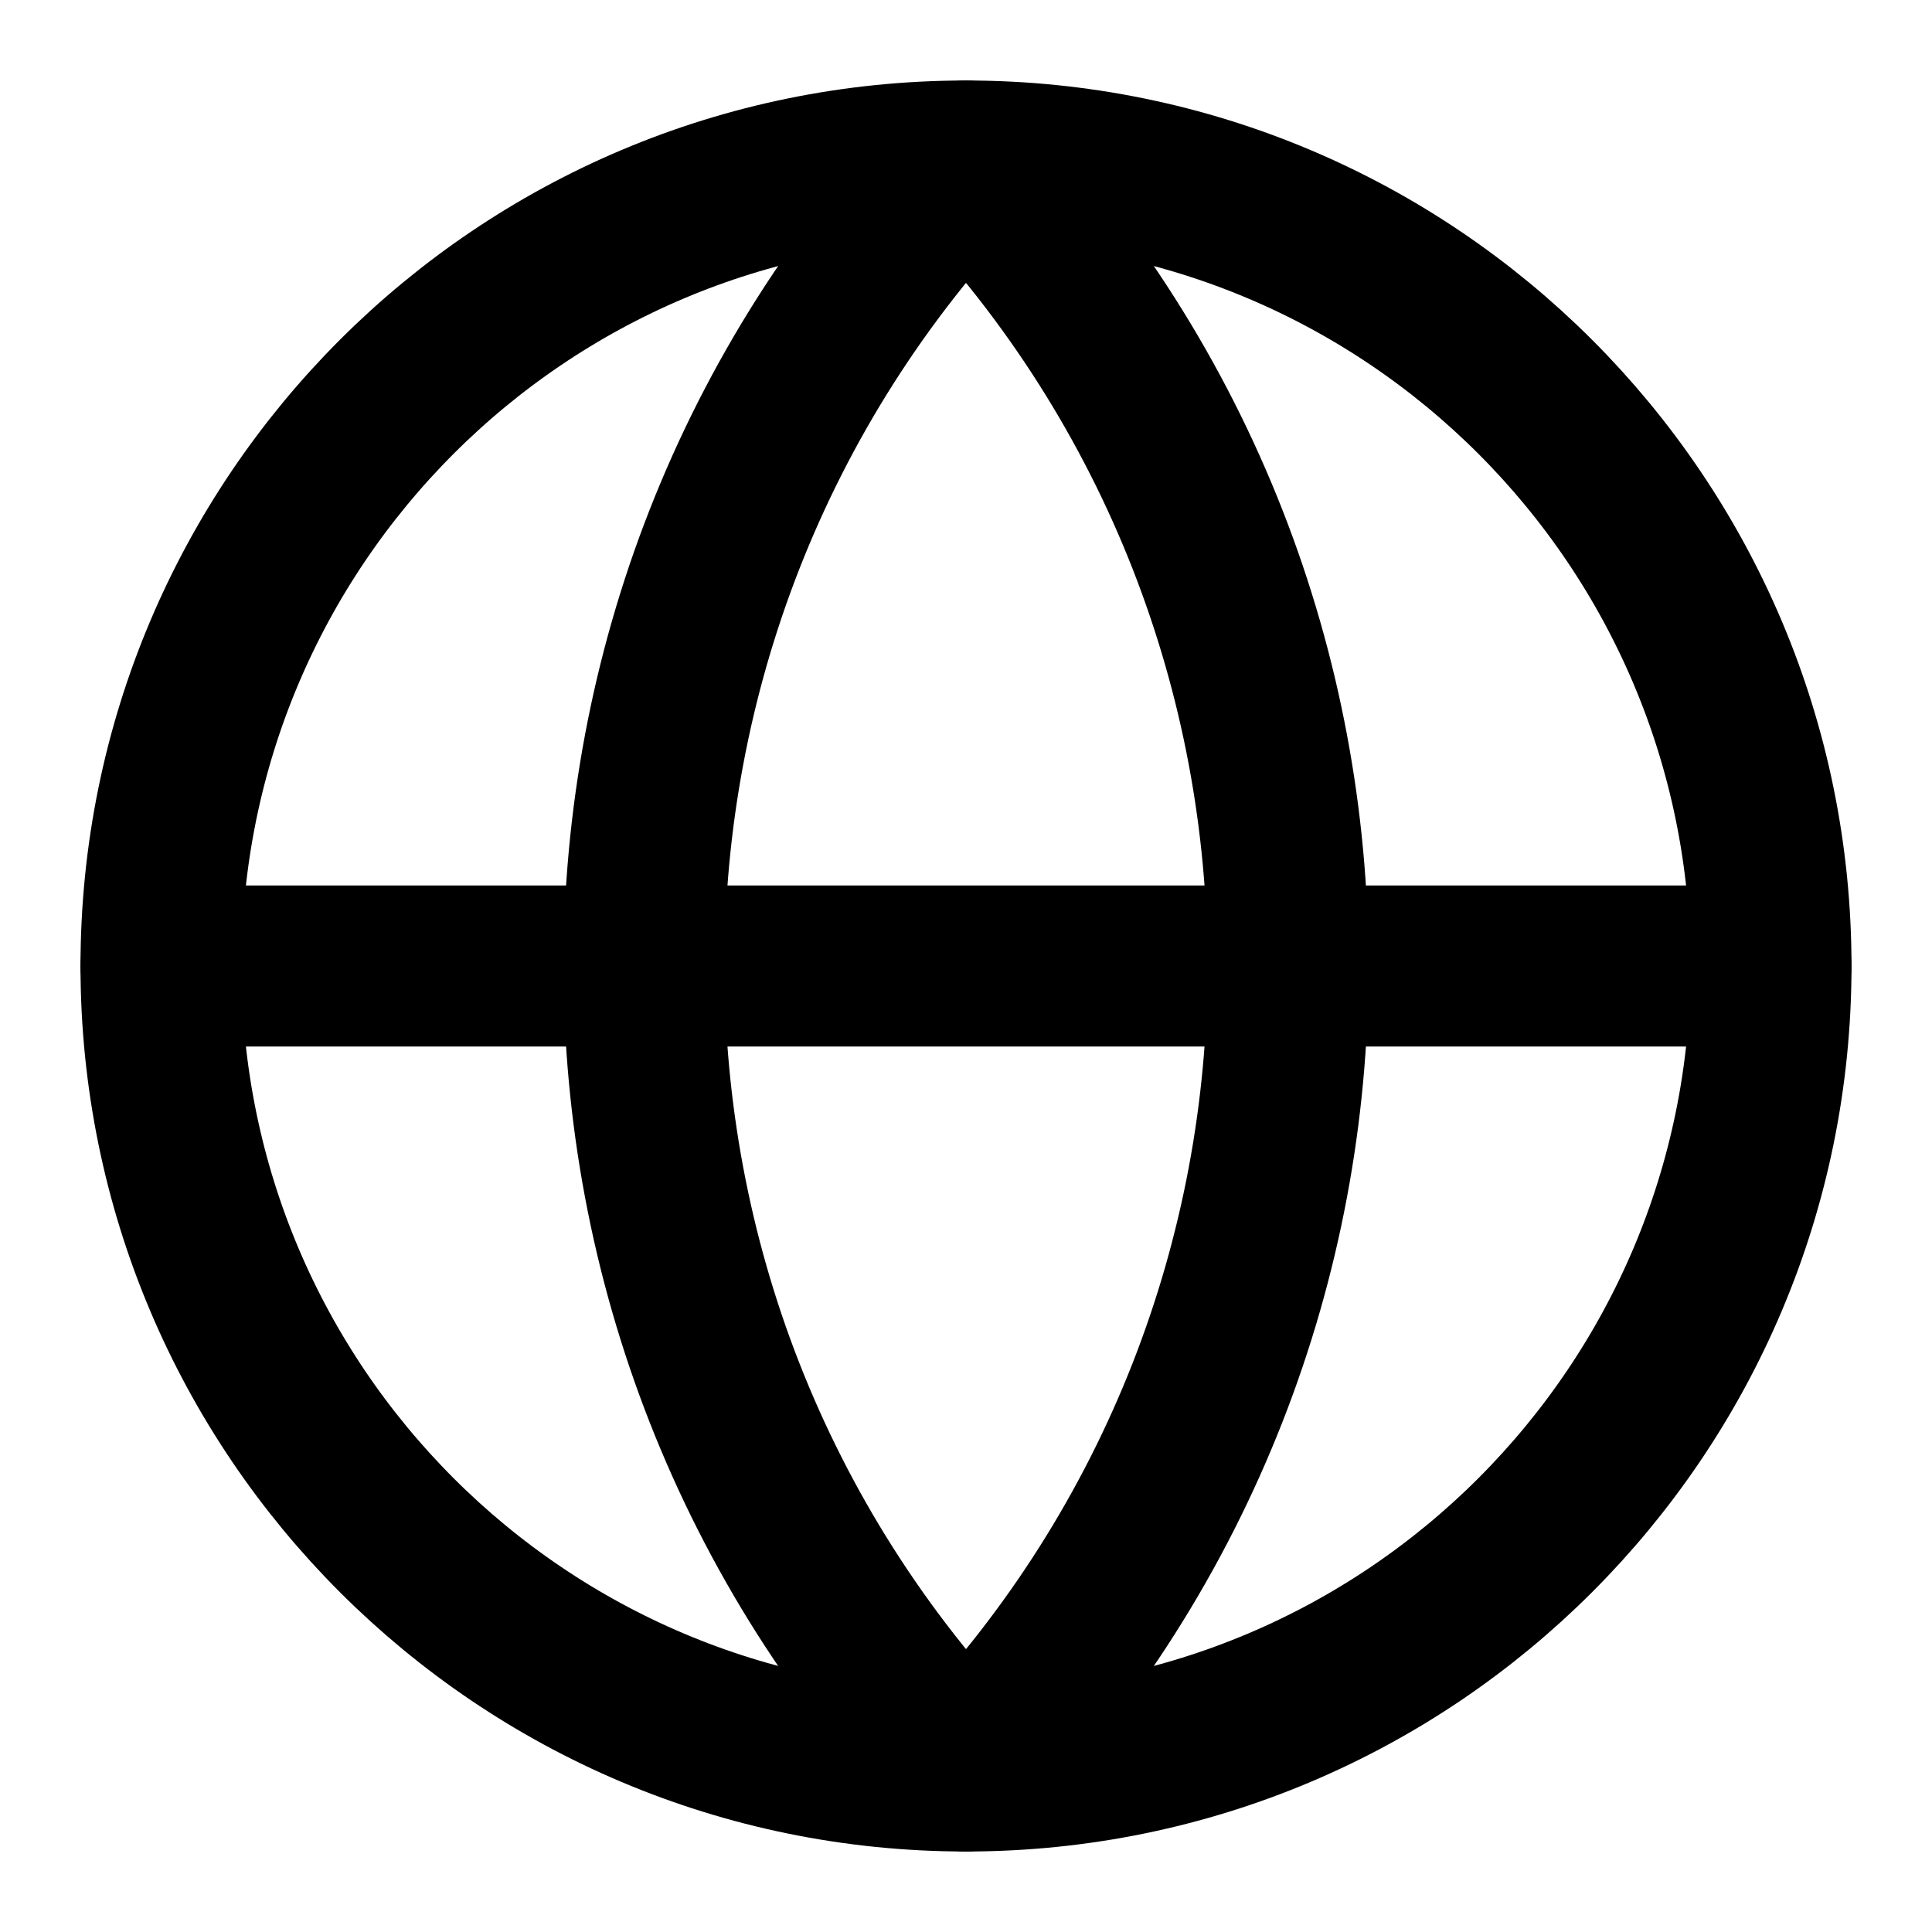
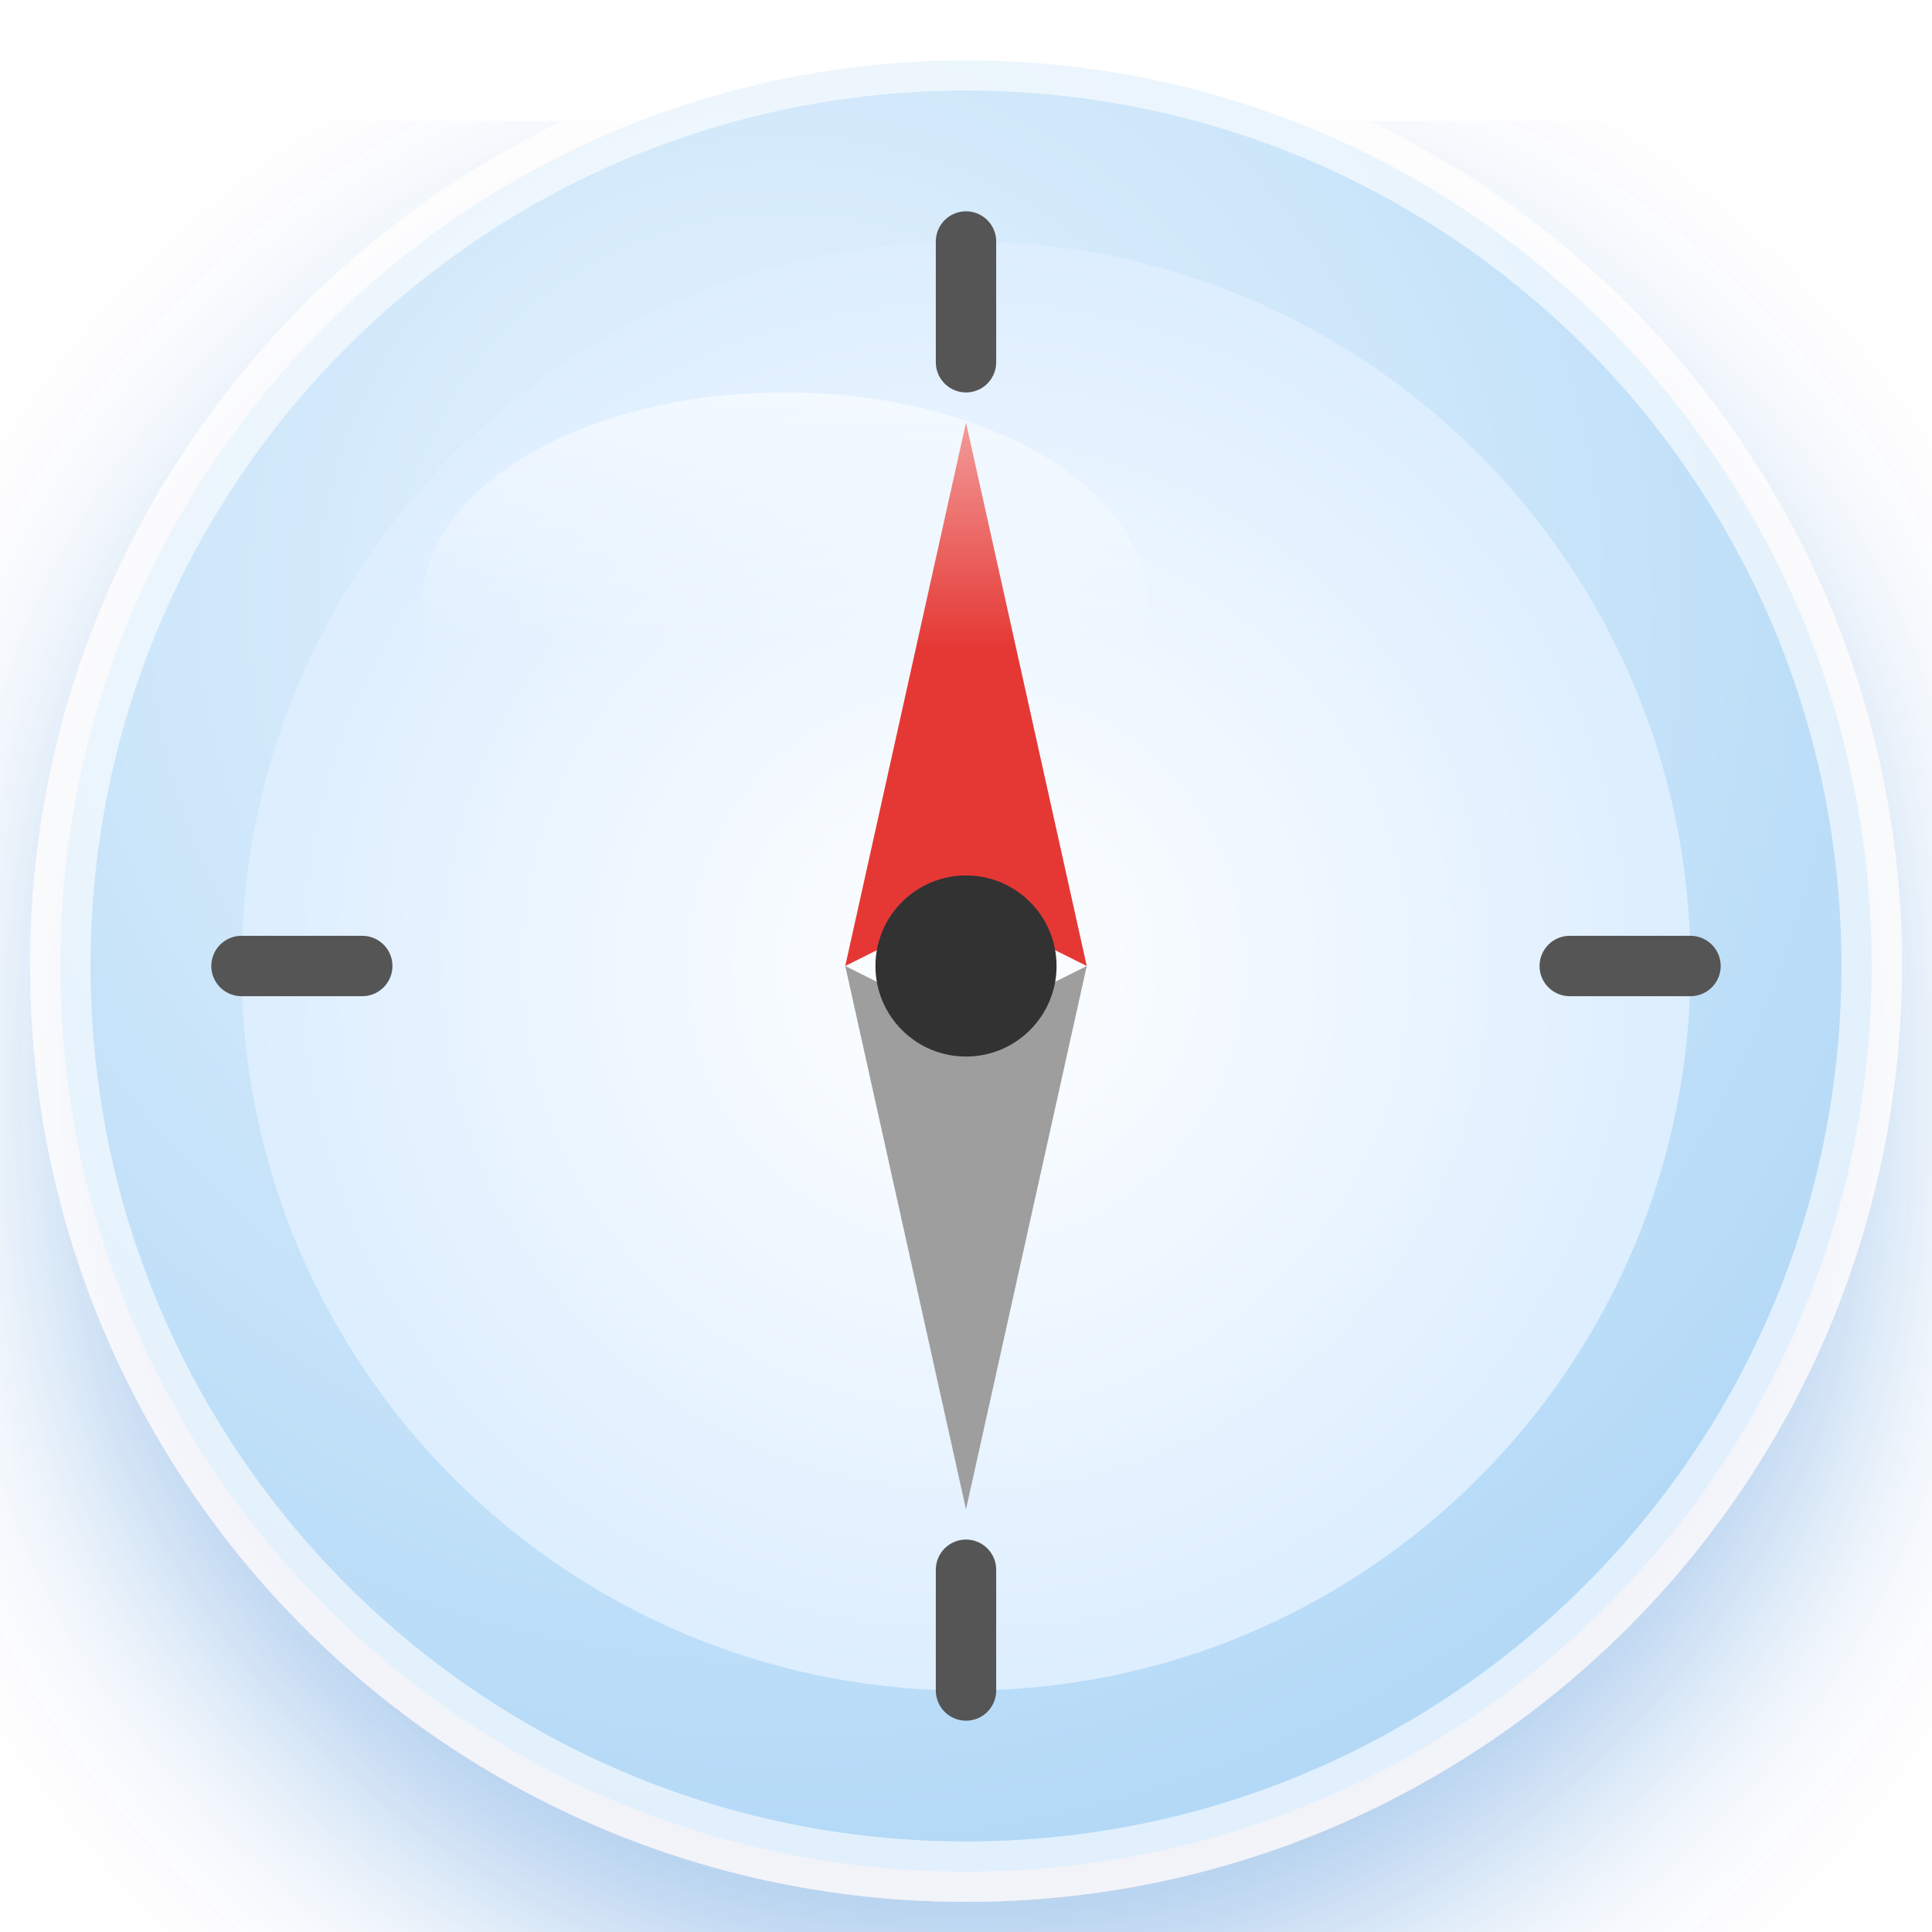
- <svg xmlns="http://www.w3.org/2000/svg" width="24" height="24" viewBox="0 0 24 24" fill="none" stroke="currentColor" stroke-width="2" stroke-linecap="round" stroke-linejoin="round">
-   <circle cx="12" cy="12" r="10" />
-   <path d="M12 2a14.5 14.5 0 0 0 0 20 14.5 14.5 0 0 0 0-20" />
-   <path d="M2 12h20" />
+ <svg xmlns="http://www.w3.org/2000/svg" viewBox="0 0 64 64">
+   <defs>
+     <radialGradient id="bg" cx="40%" cy="30%" r="70%">
+       <stop offset="0%" stop-color="#e8f4fd" />
+       <stop offset="100%" stop-color="#b3d9f7" />
+     </radialGradient>
+     <radialGradient id="inner" cx="50%" cy="50%" r="50%">
+       <stop offset="0%" stop-color="#ffffff" />
+       <stop offset="100%" stop-color="#ddeeff" />
+     </radialGradient>
+     <linearGradient id="gl" x1="0%" y1="0%" x2="0%" y2="60%">
+       <stop offset="0%" stop-color="rgba(255,255,255,0.7)" />
+       <stop offset="100%" stop-color="rgba(255,255,255,0)" />
+     </linearGradient>
+     <filter id="s">
+       <feDropShadow dx="0" dy="4" stdDeviation="4" flood-color="rgba(0,100,200,0.35)" />
+     </filter>
+   </defs>
+   <g filter="url(#s)">
+     <circle cx="32" cy="32" r="30" fill="url(#bg)" />
+     <circle cx="32" cy="32" r="24" fill="url(#inner)" />
+     <polygon points="32,14 36,32 32,30 28,32" fill="#E53935" />
+     <polygon points="32,50 28,32 32,34 36,32" fill="#9E9E9E" />
+     <line x1="32" y1="8" x2="32" y2="12" stroke="#555" stroke-width="2" stroke-linecap="round" />
+     <line x1="56" y1="32" x2="52" y2="32" stroke="#555" stroke-width="2" stroke-linecap="round" />
+     <line x1="32" y1="56" x2="32" y2="52" stroke="#555" stroke-width="2" stroke-linecap="round" />
+     <line x1="8" y1="32" x2="12" y2="32" stroke="#555" stroke-width="2" stroke-linecap="round" />
+     <circle cx="32" cy="32" r="3" fill="#333" />
+     <ellipse cx="26" cy="20" rx="12" ry="7" fill="url(#gl)" opacity="0.8" />
+     <circle cx="32" cy="32" r="30" fill="none" stroke="rgba(255,255,255,0.6)" stroke-width="2" />
+   </g>
</svg>
